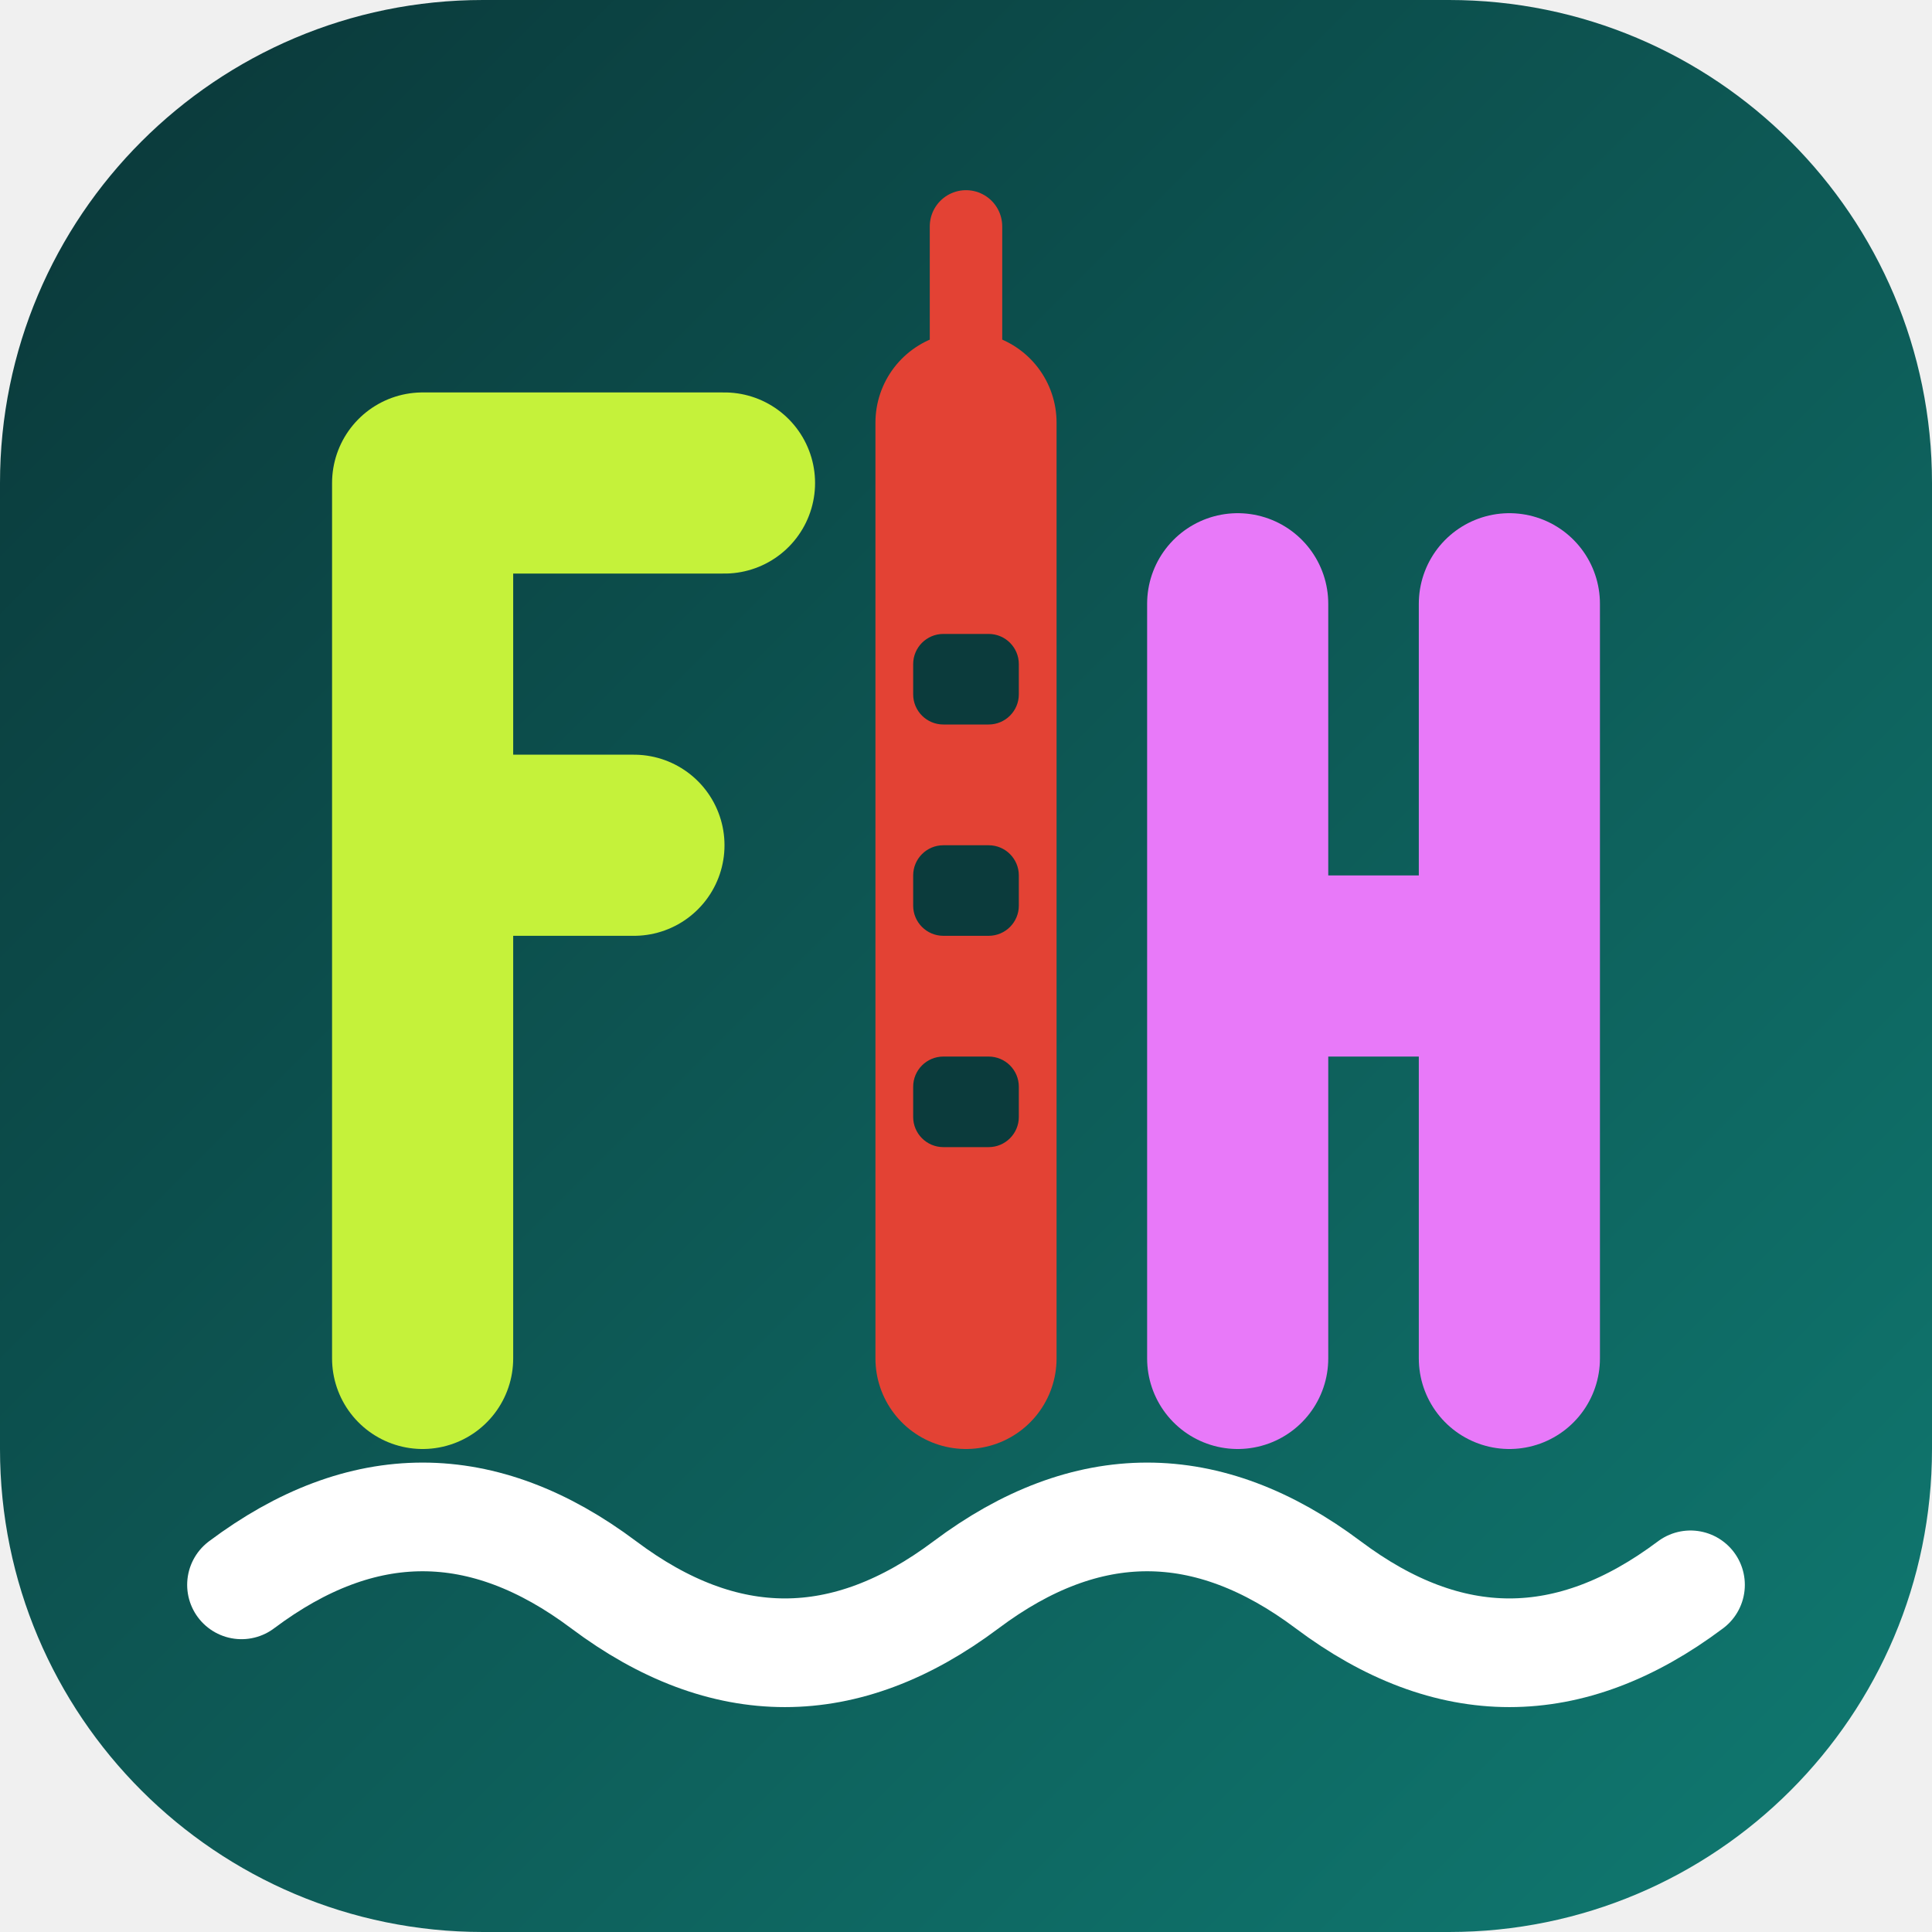
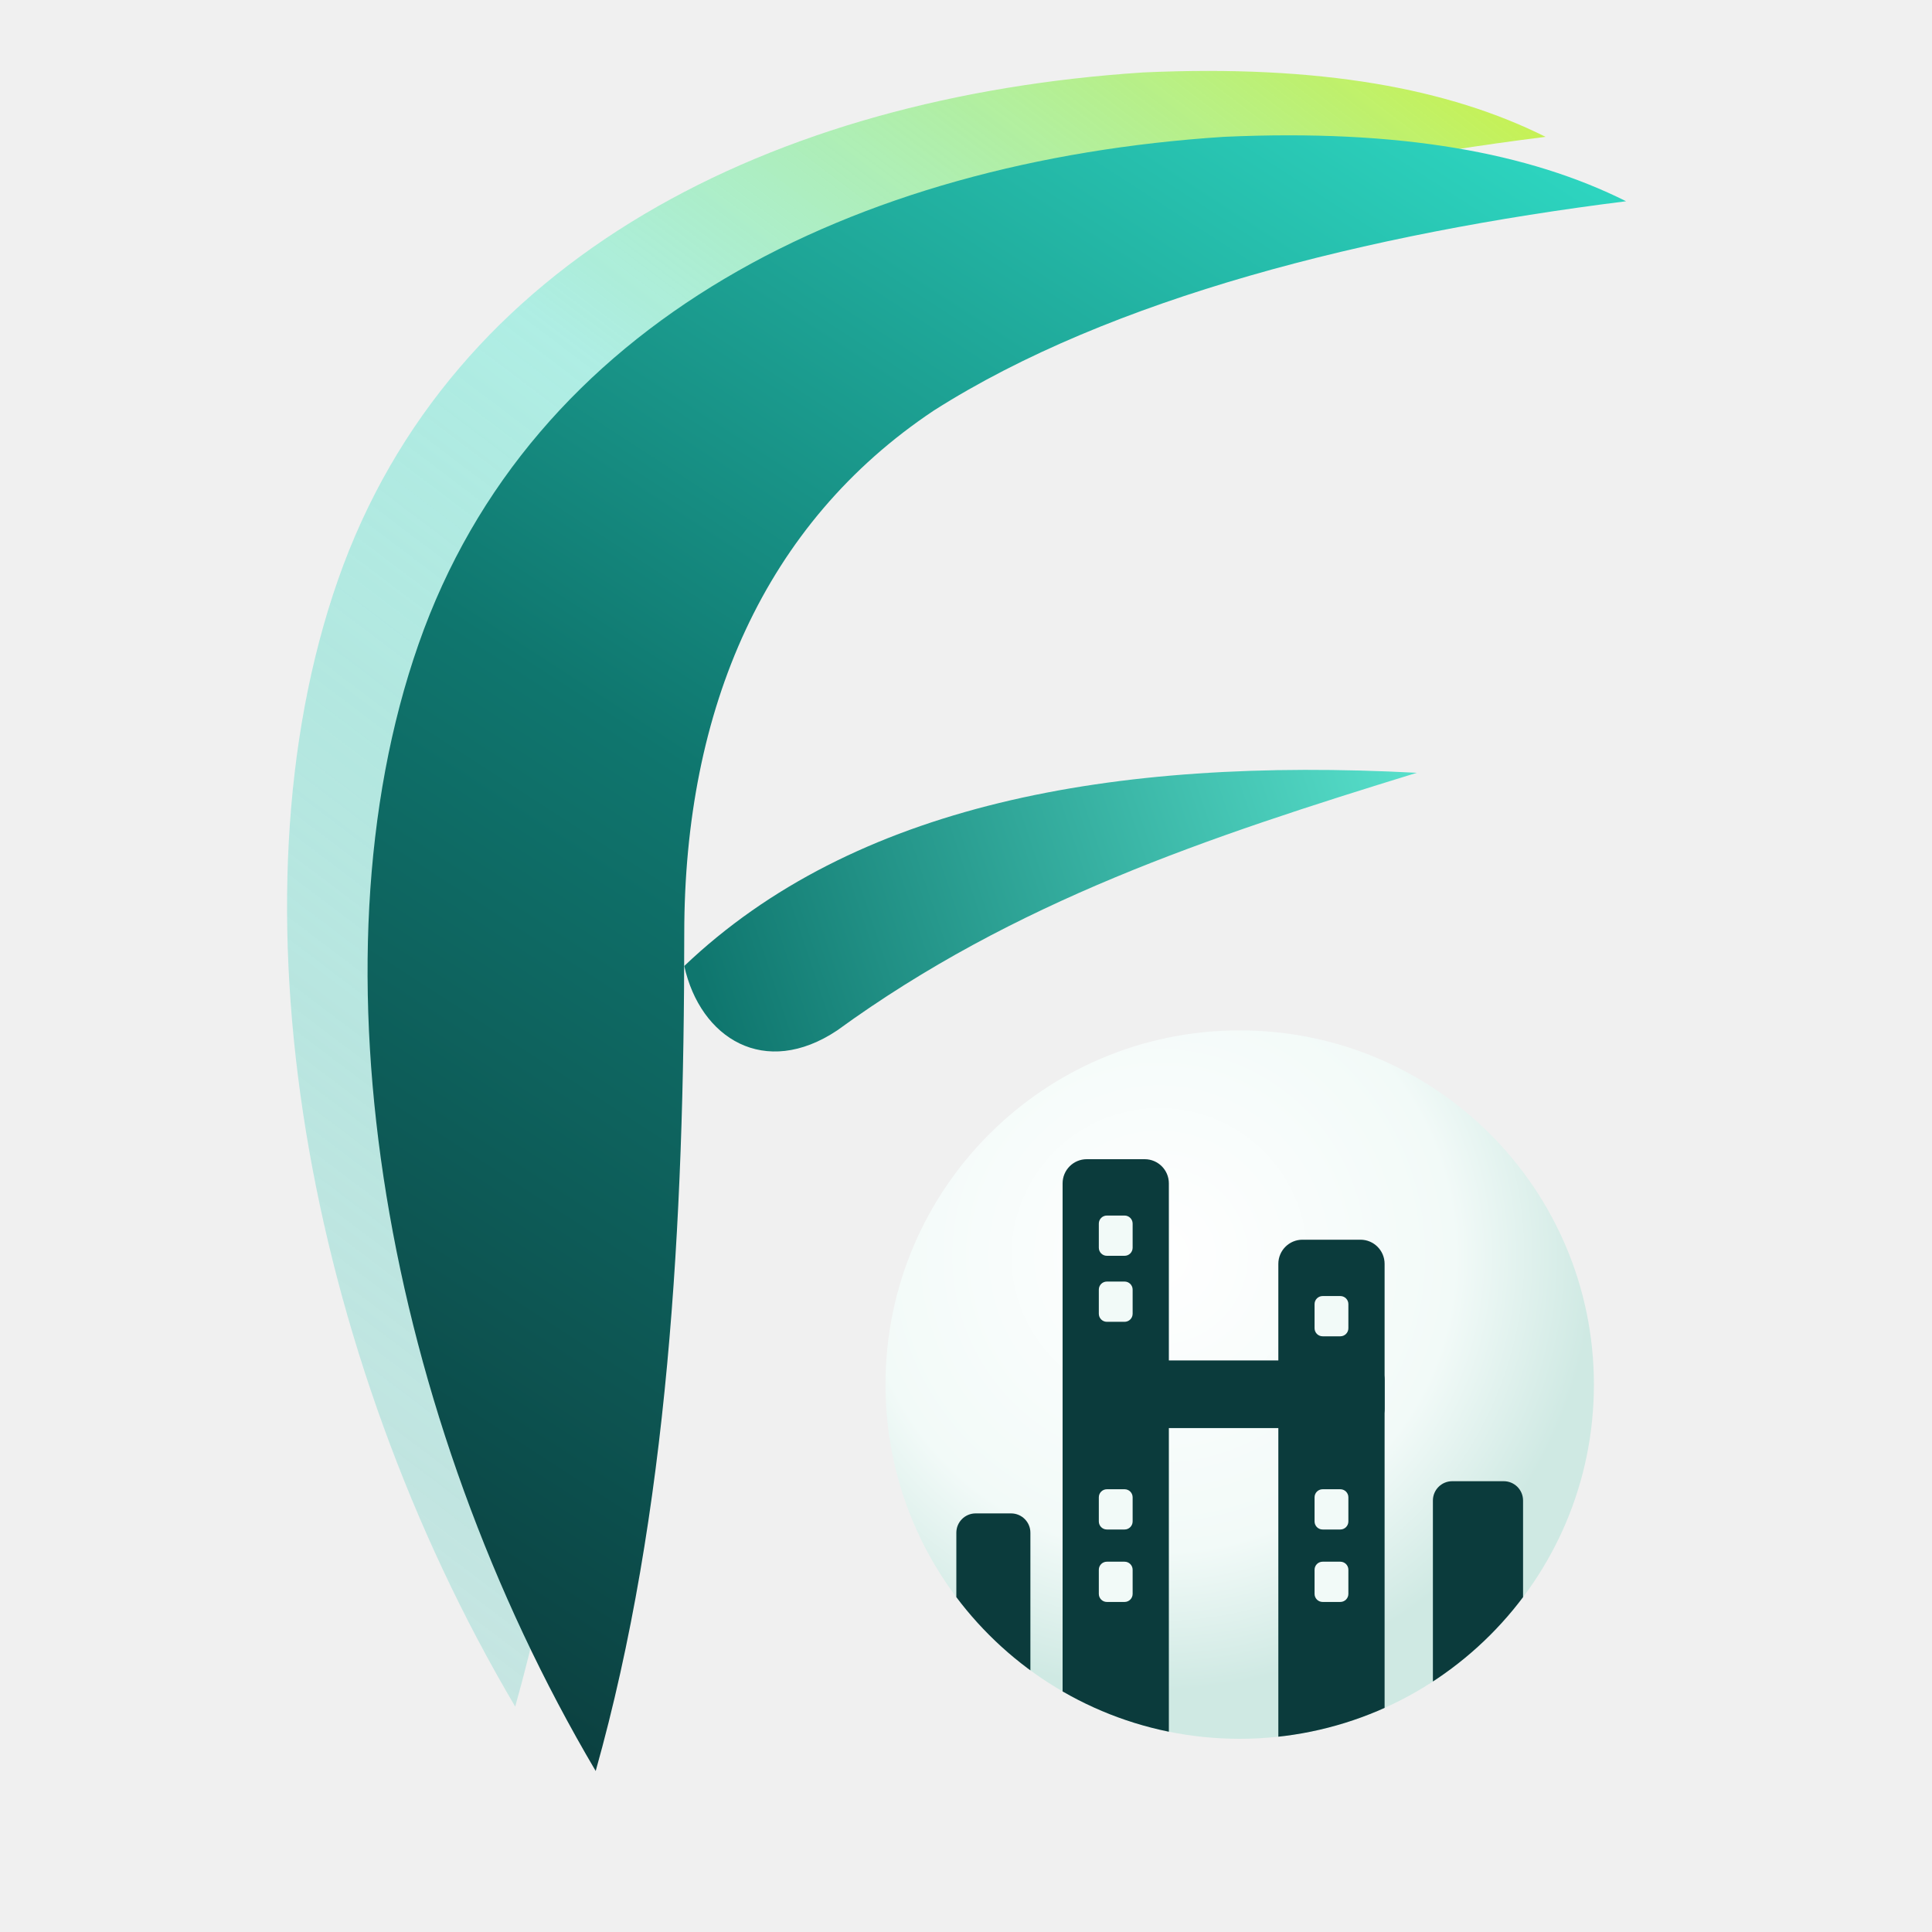
- <svg xmlns="http://www.w3.org/2000/svg" viewBox="0 0 64 64" role="img" aria-label="FlexcityHeadquarters">
+ <svg xmlns="http://www.w3.org/2000/svg" viewBox="0 0 120 120" role="img" aria-label="FlexcityHeadquarters">
  <defs>
-     <linearGradient id="fh-tile" x1="4" y1="4" x2="60" y2="60" gradientUnits="userSpaceOnUse">
+     <linearGradient id="fh-main" x1="30" y1="112" x2="96" y2="10" gradientUnits="userSpaceOnUse">
      <stop offset="0" stop-color="#0B3B3C" />
-       <stop offset="1" stop-color="#0F766E" />
+       <stop offset=".5" stop-color="#0F766E" />
+       <stop offset="1" stop-color="#2DD4BF" />
    </linearGradient>
+     <linearGradient id="fh-back" x1="22" y1="104" x2="96" y2="6" gradientUnits="userSpaceOnUse">
+       <stop offset="0" stop-color="#14B8A6" stop-opacity=".18" />
+       <stop offset=".6" stop-color="#5EEAD4" stop-opacity=".45" />
+       <stop offset="1" stop-color="#C5F23A" stop-opacity=".9" />
+     </linearGradient>
+     <linearGradient id="fh-arm" x1="44" y1="62" x2="92" y2="46" gradientUnits="userSpaceOnUse">
+       <stop offset="0" stop-color="#0F766E" />
+       <stop offset="1" stop-color="#5EEAD4" />
+     </linearGradient>
+     <radialGradient id="fh-disc" cx="72" cy="78" r="27" gradientUnits="userSpaceOnUse">
+       <stop offset="0" stop-color="#FFFFFF" />
+       <stop offset=".68" stop-color="#F2FAF8" />
+       <stop offset="1" stop-color="#CFE9E3" />
+     </radialGradient>
+     <clipPath id="fh-city">
+       <circle cx="77" cy="86" r="22" />
+     </clipPath>
  </defs>
-   <rect width="64" height="64" rx="16" fill="url(#fh-tile)" />
-   <g fill="none" stroke-linecap="round" stroke-linejoin="round">
-     <path d="M14 45V16M14 16H24M14 28H21" stroke="#C5F23A" stroke-width="6" />
-     <path d="M32 7.5V12" stroke="#E34234" stroke-width="2.4" />
-     <path d="M32 45V14" stroke="#E34234" stroke-width="6" />
-     <path d="M41 45V20M50 45V20M41 32H50" stroke="#E879F9" stroke-width="6" />
-     <path d="M8 52.5q6-4.5 12 0t12 0t12 0t12 0" stroke="#FFFFFF" stroke-width="3.6" />
-   </g>
-   <g fill="#0B3B3C">
-     <rect x="30.25" y="21" width="3.5" height="3" rx="1" />
-     <rect x="30.25" y="28" width="3.5" height="3" rx="1" />
-     <rect x="30.25" y="35" width="3.5" height="3" rx="1" />
+   <path transform="translate(-5 -4)" fill="url(#fh-back)" d="M37 110C24 88 19 60 26 40 33 20 53 10 76 8.5 87 8 95 9.5 101 12.5 85 14.5 69 18.5 58 25.5 47.5 32.5 42.5 44 42.5 58 42.5 76 41.5 94 37 110Z" />
+   <path fill="url(#fh-main)" d="M37 110C24 88 19 60 26 40 33 20 53 10 76 8.5 87 8 95 9.5 101 12.5 85 14.5 69 18.5 58 25.5 47.5 32.5 42.5 44 42.5 58 42.5 76 41.5 94 37 110Z" />
+   <path fill="url(#fh-arm)" d="M42.5 60C53 50 69 47 88 48 75 52 63 56 52 64 47.5 67 43.5 64.5 42.5 60Z" />
+   <circle cx="77" cy="86" r="22" fill="url(#fh-disc)" />
+   <g clip-path="url(#fh-city)">
+     <g fill="#0B3B3C">
+       <rect x="66" y="72" width="6.6" height="38" rx="1.5" />
+       <rect x="79.4" y="77" width="6.6" height="33" rx="1.5" />
+       <rect x="66" y="84.5" width="20" height="4.2" rx="1.2" />
+       <rect x="89" y="92" width="5.6" height="18" rx="1.2" />
+       <rect x="59.4" y="94" width="4.6" height="16" rx="1.2" />
+     </g>
+     <g fill="#F2FAF8">
+       <rect x="68.25" y="75.5" width="2.1" height="2.5" rx=".5" />
+       <rect x="68.25" y="79.6" width="2.1" height="2.5" rx=".5" />
+       <rect x="81.65" y="80.5" width="2.1" height="2.5" rx=".5" />
+       <rect x="68.25" y="92.5" width="2.1" height="2.5" rx=".5" />
+       <rect x="81.65" y="92.5" width="2.1" height="2.5" rx=".5" />
+       <rect x="68.25" y="97" width="2.1" height="2.5" rx=".5" />
+       <rect x="81.65" y="97" width="2.1" height="2.5" rx=".5" />
+     </g>
  </g>
</svg>
